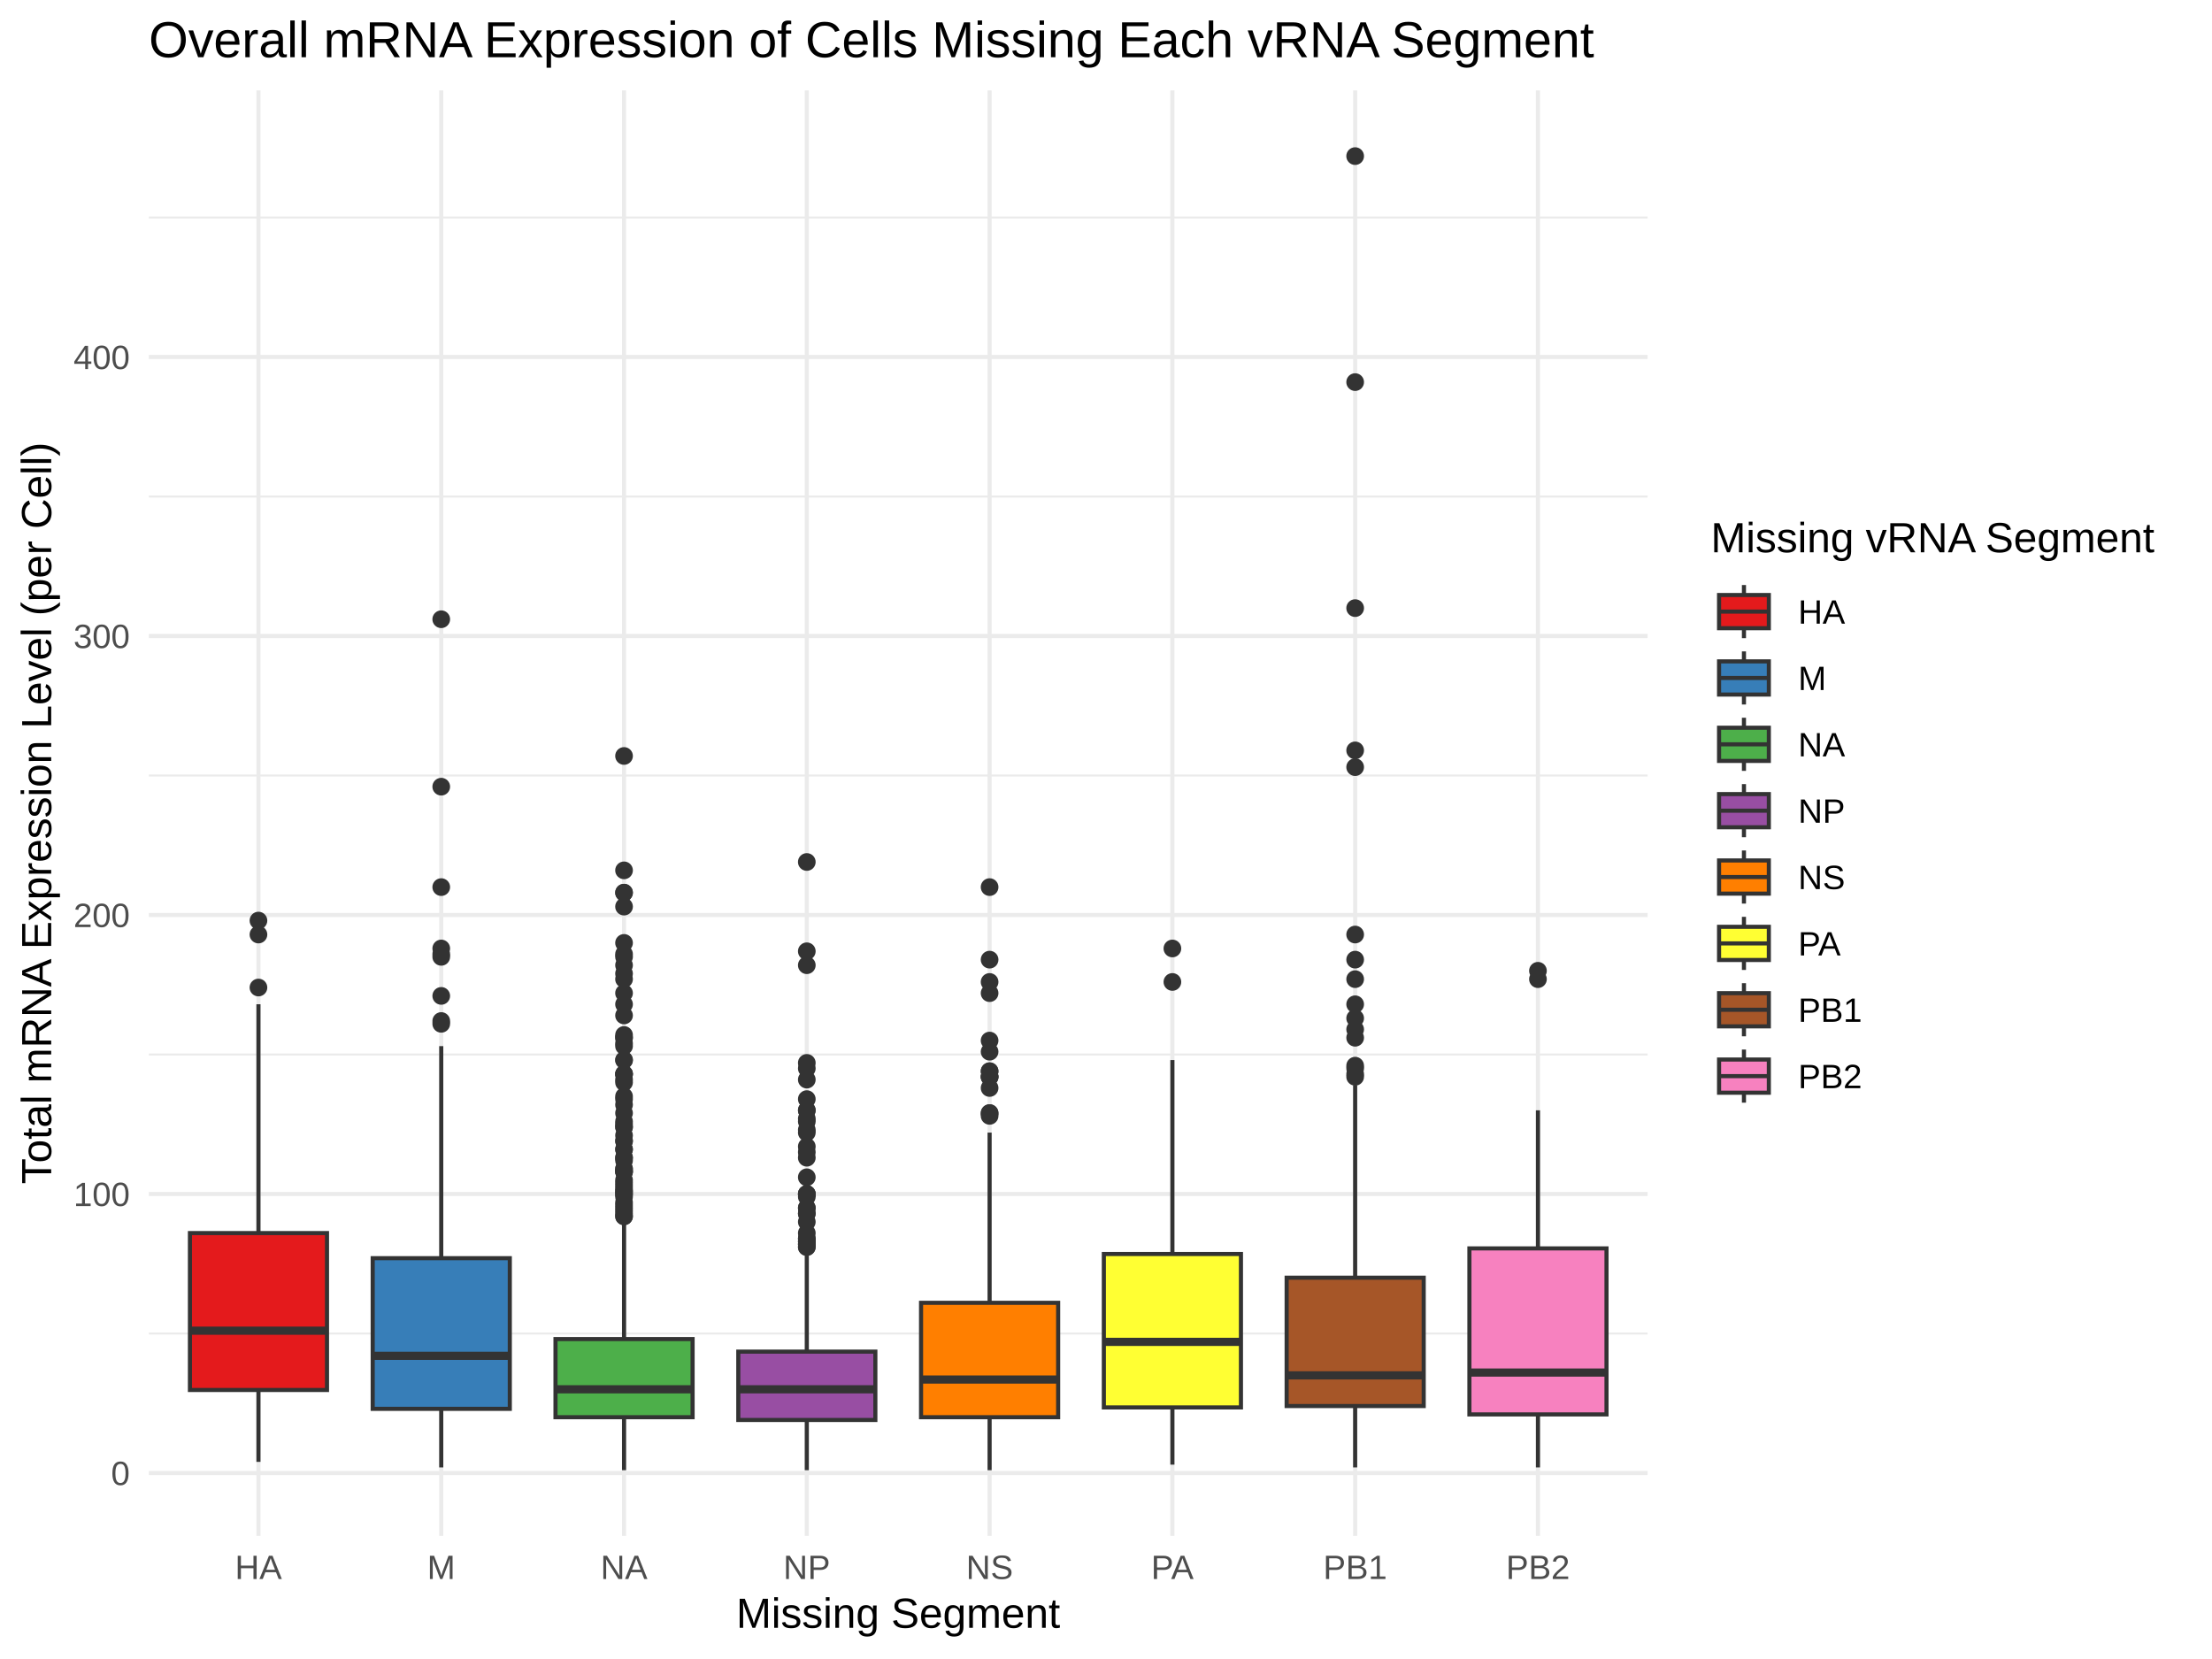
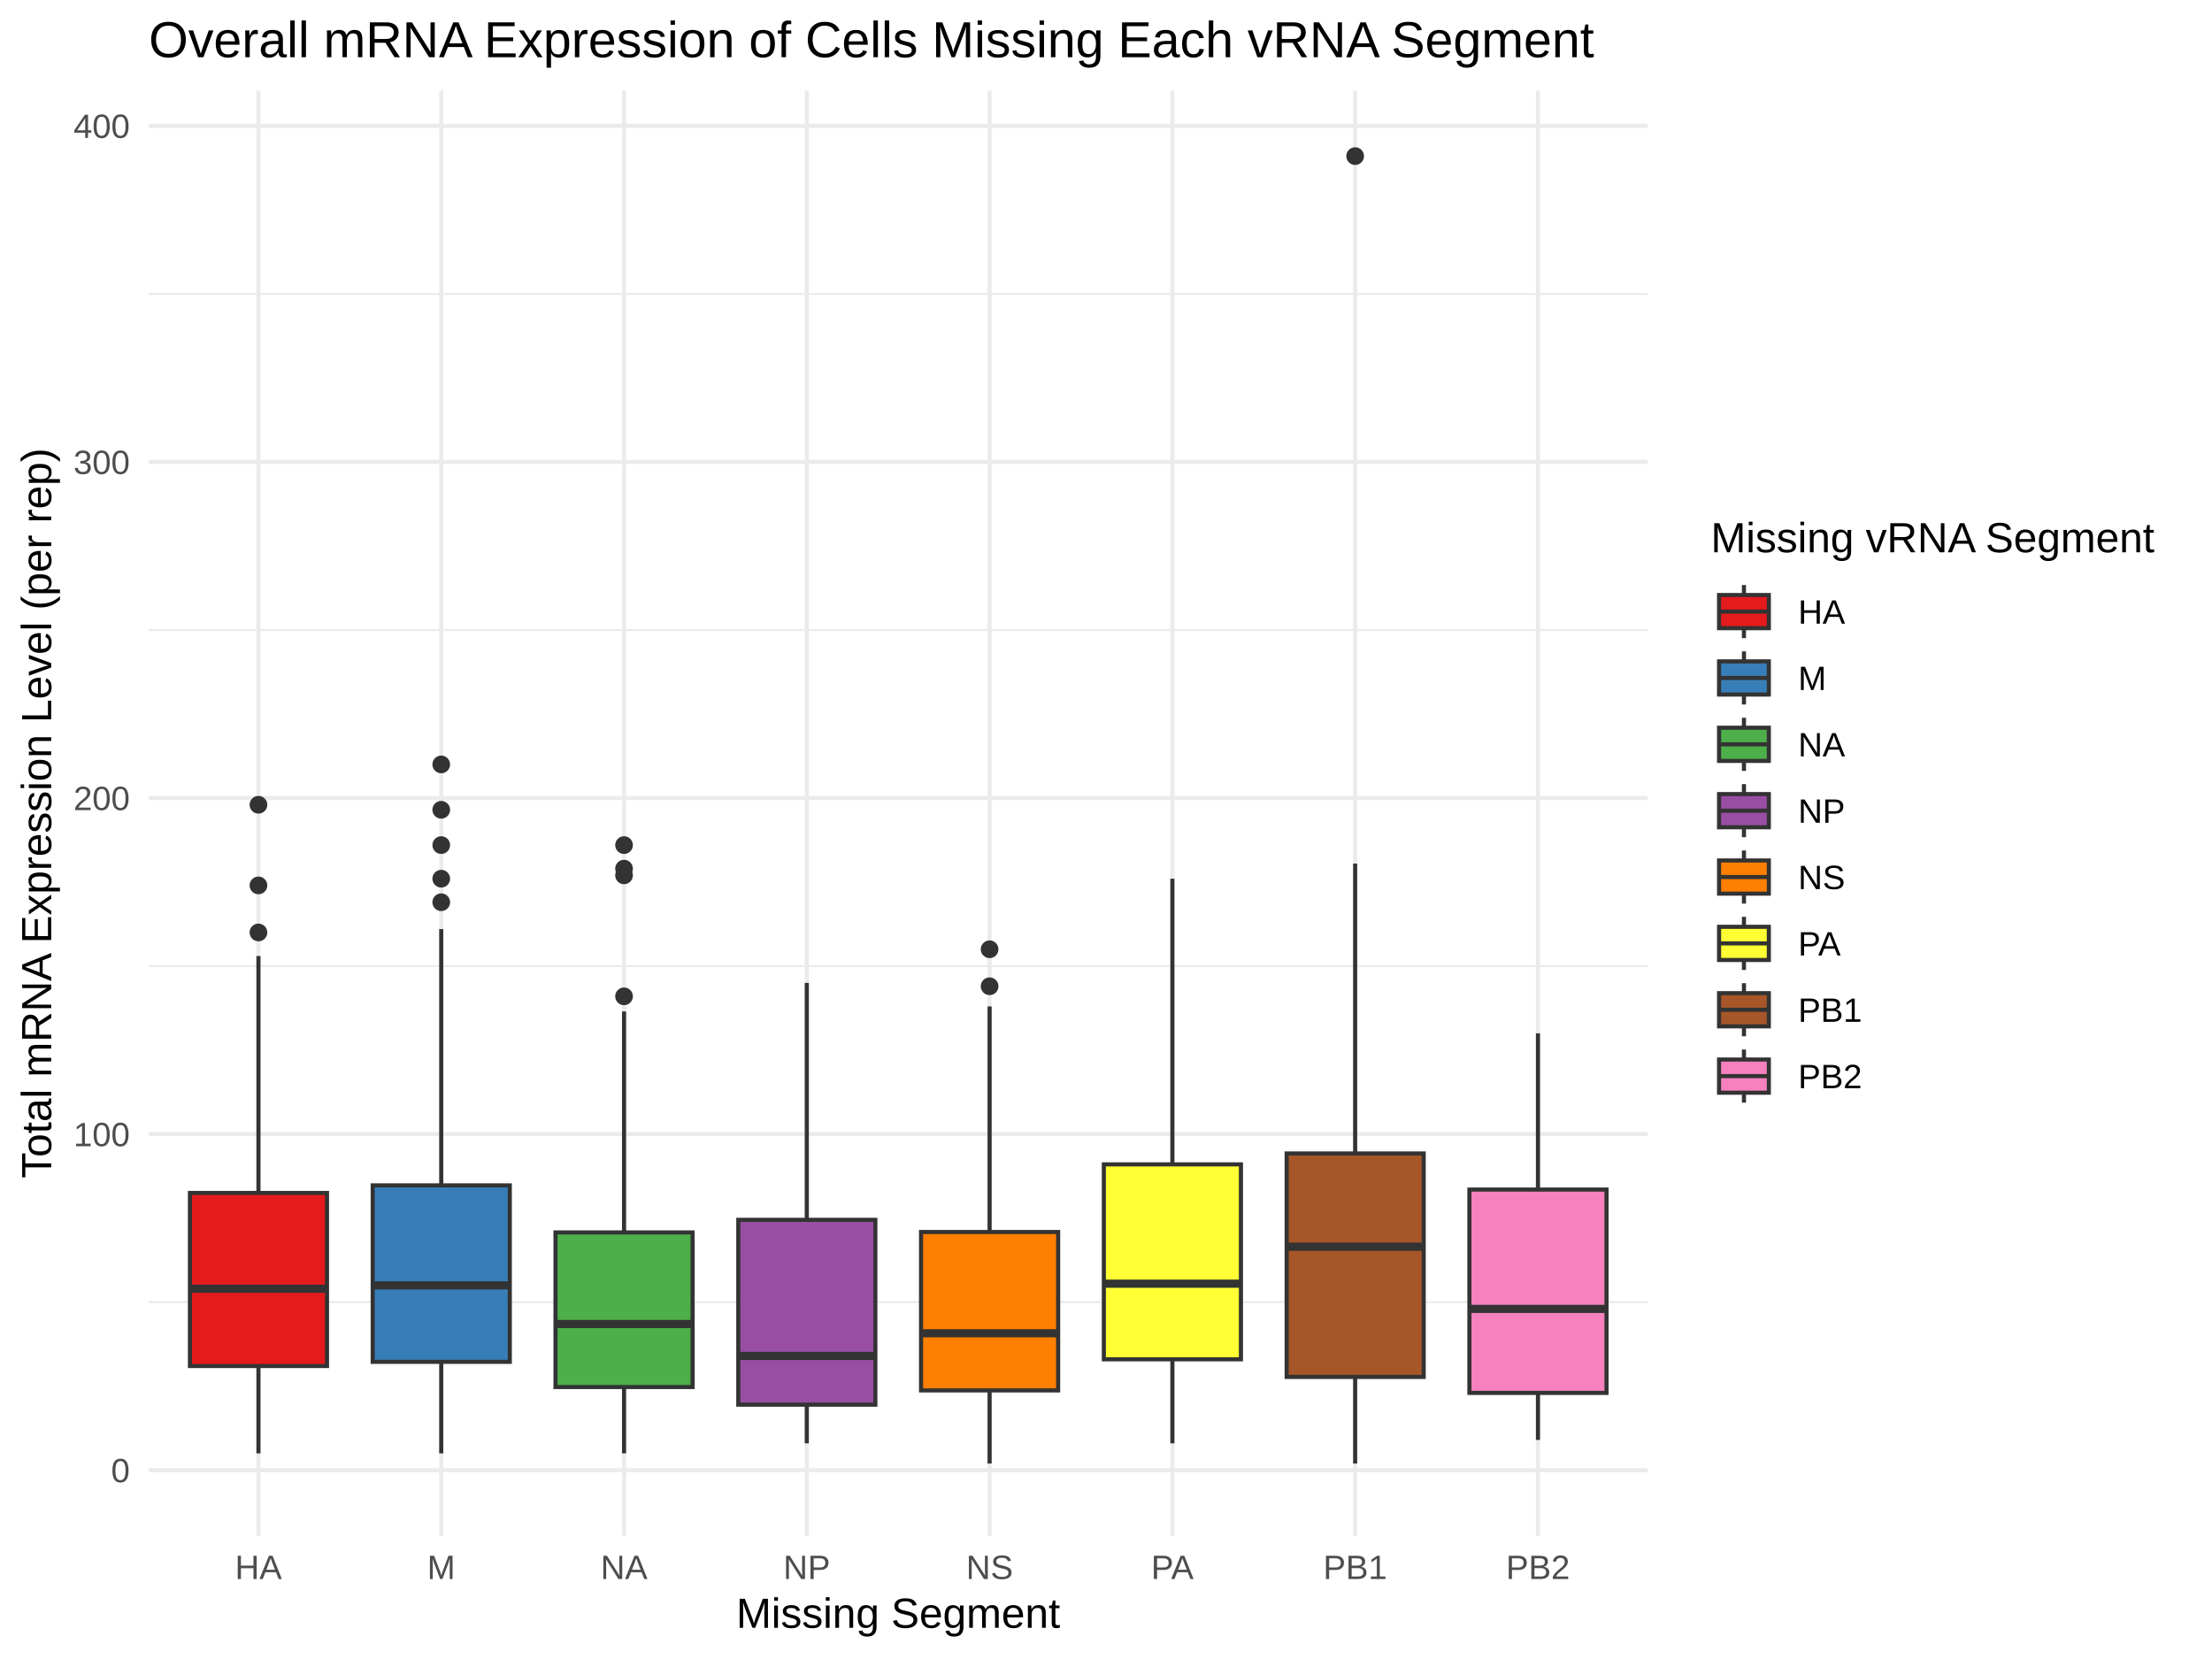
<svg xmlns="http://www.w3.org/2000/svg" class="svglite" width="576.00pt" height="432.00pt" viewBox="0 0 576.00 432.00">
  <defs>
    <style type="text/css">
    .svglite line, .svglite polyline, .svglite polygon, .svglite path, .svglite rect, .svglite circle {
      fill: none;
      stroke: #000000;
      stroke-linecap: round;
      stroke-linejoin: round;
      stroke-miterlimit: 10.00;
    }
    .svglite text {
      white-space: pre;
    }
  </style>
  </defs>
  <rect width="100%" height="100%" style="stroke: none; fill: none;" />
  <defs>
    <clipPath id="cpMC4wMHw1NzYuMDB8MC4wMHw0MzIuMDA=">
      <rect x="0.00" y="0.00" width="576.00" height="432.00" />
    </clipPath>
  </defs>
  <g clip-path="url(#cpMC4wMHw1NzYuMDB8MC4wMHw0MzIuMDA=)">
</g>
  <defs>
    <clipPath id="cpMzguNzV8NDI5LjA0fDIzLjU0fDM5OS45NQ==">
      <rect x="38.75" y="23.54" width="390.29" height="376.40" />
    </clipPath>
  </defs>
  <g clip-path="url(#cpMzguNzV8NDI5LjA0fDIzLjU0fDM5OS45NQ==)">
-     <polyline points="38.75,347.24 429.04,347.24 " style="stroke-width: 0.53; stroke: #EBEBEB; stroke-linecap: butt;" />
-     <polyline points="38.75,274.59 429.04,274.59 " style="stroke-width: 0.53; stroke: #EBEBEB; stroke-linecap: butt;" />
-     <polyline points="38.75,201.94 429.04,201.94 " style="stroke-width: 0.53; stroke: #EBEBEB; stroke-linecap: butt;" />
-     <polyline points="38.75,129.29 429.04,129.29 " style="stroke-width: 0.53; stroke: #EBEBEB; stroke-linecap: butt;" />
-     <polyline points="38.75,56.64 429.04,56.64 " style="stroke-width: 0.53; stroke: #EBEBEB; stroke-linecap: butt;" />
-     <polyline points="38.75,383.57 429.04,383.57 " style="stroke-width: 1.07; stroke: #EBEBEB; stroke-linecap: butt;" />
-     <polyline points="38.75,310.92 429.04,310.92 " style="stroke-width: 1.07; stroke: #EBEBEB; stroke-linecap: butt;" />
-     <polyline points="38.75,238.26 429.04,238.26 " style="stroke-width: 1.07; stroke: #EBEBEB; stroke-linecap: butt;" />
-     <polyline points="38.75,165.61 429.04,165.61 " style="stroke-width: 1.07; stroke: #EBEBEB; stroke-linecap: butt;" />
-     <polyline points="38.75,92.96 429.04,92.96 " style="stroke-width: 1.07; stroke: #EBEBEB; stroke-linecap: butt;" />
+     <polyline points="38.75,339.08 429.04,339.08 " style="stroke-width: 0.53; stroke: #EBEBEB; stroke-linecap: butt;" />
+     <polyline points="38.75,251.57 429.04,251.57 " style="stroke-width: 0.53; stroke: #EBEBEB; stroke-linecap: butt;" />
+     <polyline points="38.75,164.05 429.04,164.05 " style="stroke-width: 0.53; stroke: #EBEBEB; stroke-linecap: butt;" />
+     <polyline points="38.75,76.54 429.04,76.54 " style="stroke-width: 0.53; stroke: #EBEBEB; stroke-linecap: butt;" />
+     <polyline points="38.75,382.84 429.04,382.84 " style="stroke-width: 1.07; stroke: #EBEBEB; stroke-linecap: butt;" />
+     <polyline points="38.75,295.32 429.04,295.32 " style="stroke-width: 1.07; stroke: #EBEBEB; stroke-linecap: butt;" />
+     <polyline points="38.75,207.81 429.04,207.81 " style="stroke-width: 1.07; stroke: #EBEBEB; stroke-linecap: butt;" />
+     <polyline points="38.75,120.29 429.04,120.29 " style="stroke-width: 1.07; stroke: #EBEBEB; stroke-linecap: butt;" />
+     <polyline points="38.75,32.78 429.04,32.78 " style="stroke-width: 1.07; stroke: #EBEBEB; stroke-linecap: butt;" />
    <polyline points="67.30,399.95 67.30,23.54 " style="stroke-width: 1.07; stroke: #EBEBEB; stroke-linecap: butt;" />
    <polyline points="114.90,399.95 114.90,23.54 " style="stroke-width: 1.07; stroke: #EBEBEB; stroke-linecap: butt;" />
    <polyline points="162.50,399.95 162.50,23.54 " style="stroke-width: 1.07; stroke: #EBEBEB; stroke-linecap: butt;" />
    <polyline points="210.09,399.95 210.09,23.54 " style="stroke-width: 1.07; stroke: #EBEBEB; stroke-linecap: butt;" />
    <polyline points="257.69,399.95 257.69,23.54 " style="stroke-width: 1.07; stroke: #EBEBEB; stroke-linecap: butt;" />
    <polyline points="305.29,399.95 305.29,23.54 " style="stroke-width: 1.07; stroke: #EBEBEB; stroke-linecap: butt;" />
    <polyline points="352.88,399.95 352.88,23.54 " style="stroke-width: 1.07; stroke: #EBEBEB; stroke-linecap: butt;" />
    <polyline points="400.48,399.95 400.48,23.54 " style="stroke-width: 1.07; stroke: #EBEBEB; stroke-linecap: butt;" />
-     <circle cx="67.30" cy="239.72" r="1.95" style="stroke-width: 0.71; stroke: #333333; fill: #333333;" />
-     <circle cx="67.30" cy="243.35" r="1.95" style="stroke-width: 0.71; stroke: #333333; fill: #333333;" />
-     <circle cx="67.30" cy="257.15" r="1.95" style="stroke-width: 0.71; stroke: #333333; fill: #333333;" />
-     <line x1="67.30" y1="321.09" x2="67.30" y2="261.51" style="stroke-width: 1.07; stroke: #333333; stroke-linecap: butt;" />
-     <line x1="67.30" y1="361.95" x2="67.30" y2="380.66" style="stroke-width: 1.07; stroke: #333333; stroke-linecap: butt;" />
-     <polygon points="49.46,321.09 49.46,361.95 85.15,361.95 85.15,321.09 49.46,321.09 " style="stroke-width: 1.07; stroke: #333333; stroke-linecap: butt; stroke-linejoin: miter; fill: #E41A1C;" />
-     <line x1="49.46" y1="346.51" x2="85.15" y2="346.51" style="stroke-width: 2.13; stroke: #333333; stroke-linecap: butt; stroke-linejoin: miter;" />
-     <circle cx="114.90" cy="231.00" r="1.95" style="stroke-width: 0.71; stroke: #333333; fill: #333333;" />
-     <circle cx="114.90" cy="259.33" r="1.95" style="stroke-width: 0.71; stroke: #333333; fill: #333333;" />
-     <circle cx="114.90" cy="161.25" r="1.95" style="stroke-width: 0.71; stroke: #333333; fill: #333333;" />
-     <circle cx="114.90" cy="249.16" r="1.95" style="stroke-width: 0.71; stroke: #333333; fill: #333333;" />
-     <circle cx="114.90" cy="248.44" r="1.95" style="stroke-width: 0.71; stroke: #333333; fill: #333333;" />
-     <circle cx="114.90" cy="265.87" r="1.95" style="stroke-width: 0.71; stroke: #333333; fill: #333333;" />
-     <circle cx="114.90" cy="204.85" r="1.95" style="stroke-width: 0.71; stroke: #333333; fill: #333333;" />
-     <circle cx="114.90" cy="246.98" r="1.95" style="stroke-width: 0.71; stroke: #333333; fill: #333333;" />
-     <circle cx="114.90" cy="266.60" r="1.95" style="stroke-width: 0.71; stroke: #333333; fill: #333333;" />
-     <line x1="114.90" y1="327.63" x2="114.90" y2="272.41" style="stroke-width: 1.07; stroke: #333333; stroke-linecap: butt;" />
-     <line x1="114.90" y1="366.86" x2="114.90" y2="382.11" style="stroke-width: 1.07; stroke: #333333; stroke-linecap: butt;" />
-     <polygon points="97.05,327.63 97.05,366.86 132.75,366.86 132.75,327.63 97.05,327.63 " style="stroke-width: 1.07; stroke: #333333; stroke-linecap: butt; stroke-linejoin: miter; fill: #377EB8;" />
-     <line x1="97.05" y1="353.05" x2="132.75" y2="353.05" style="stroke-width: 2.13; stroke: #333333; stroke-linecap: butt; stroke-linejoin: miter;" />
-     <circle cx="162.50" cy="311.64" r="1.95" style="stroke-width: 0.71; stroke: #333333; fill: #333333;" />
-     <circle cx="162.50" cy="251.34" r="1.95" style="stroke-width: 0.71; stroke: #333333; fill: #333333;" />
-     <circle cx="162.50" cy="305.10" r="1.95" style="stroke-width: 0.71; stroke: #333333; fill: #333333;" />
-     <circle cx="162.50" cy="248.44" r="1.95" style="stroke-width: 0.71; stroke: #333333; fill: #333333;" />
-     <circle cx="162.50" cy="313.82" r="1.95" style="stroke-width: 0.71; stroke: #333333; fill: #333333;" />
-     <circle cx="162.50" cy="314.55" r="1.95" style="stroke-width: 0.71; stroke: #333333; fill: #333333;" />
-     <circle cx="162.50" cy="304.38" r="1.95" style="stroke-width: 0.71; stroke: #333333; fill: #333333;" />
-     <circle cx="162.50" cy="305.10" r="1.95" style="stroke-width: 0.71; stroke: #333333; fill: #333333;" />
-     <circle cx="162.50" cy="316.73" r="1.95" style="stroke-width: 0.71; stroke: #333333; fill: #333333;" />
-     <circle cx="162.50" cy="270.23" r="1.95" style="stroke-width: 0.71; stroke: #333333; fill: #333333;" />
-     <circle cx="162.50" cy="226.64" r="1.95" style="stroke-width: 0.71; stroke: #333333; fill: #333333;" />
-     <circle cx="162.50" cy="305.10" r="1.95" style="stroke-width: 0.71; stroke: #333333; fill: #333333;" />
-     <circle cx="162.50" cy="313.10" r="1.95" style="stroke-width: 0.71; stroke: #333333; fill: #333333;" />
-     <circle cx="162.50" cy="276.04" r="1.95" style="stroke-width: 0.71; stroke: #333333; fill: #333333;" />
-     <circle cx="162.50" cy="258.61" r="1.95" style="stroke-width: 0.71; stroke: #333333; fill: #333333;" />
-     <circle cx="162.50" cy="315.27" r="1.95" style="stroke-width: 0.71; stroke: #333333; fill: #333333;" />
-     <circle cx="162.50" cy="269.50" r="1.95" style="stroke-width: 0.71; stroke: #333333; fill: #333333;" />
-     <circle cx="162.50" cy="308.74" r="1.95" style="stroke-width: 0.71; stroke: #333333; fill: #333333;" />
-     <circle cx="162.50" cy="249.16" r="1.95" style="stroke-width: 0.71; stroke: #333333; fill: #333333;" />
-     <circle cx="162.50" cy="299.29" r="1.95" style="stroke-width: 0.71; stroke: #333333; fill: #333333;" />
-     <circle cx="162.50" cy="245.53" r="1.95" style="stroke-width: 0.71; stroke: #333333; fill: #333333;" />
-     <circle cx="162.50" cy="287.67" r="1.95" style="stroke-width: 0.71; stroke: #333333; fill: #333333;" />
-     <circle cx="162.50" cy="236.08" r="1.95" style="stroke-width: 0.71; stroke: #333333; fill: #333333;" />
-     <circle cx="162.50" cy="270.23" r="1.95" style="stroke-width: 0.71; stroke: #333333; fill: #333333;" />
-     <circle cx="162.50" cy="286.21" r="1.95" style="stroke-width: 0.71; stroke: #333333; fill: #333333;" />
-     <circle cx="162.50" cy="293.48" r="1.95" style="stroke-width: 0.71; stroke: #333333; fill: #333333;" />
-     <circle cx="162.50" cy="272.41" r="1.95" style="stroke-width: 0.71; stroke: #333333; fill: #333333;" />
-     <circle cx="162.50" cy="310.19" r="1.95" style="stroke-width: 0.71; stroke: #333333; fill: #333333;" />
-     <circle cx="162.50" cy="301.47" r="1.95" style="stroke-width: 0.71; stroke: #333333; fill: #333333;" />
-     <circle cx="162.50" cy="301.47" r="1.95" style="stroke-width: 0.71; stroke: #333333; fill: #333333;" />
-     <circle cx="162.50" cy="316.73" r="1.95" style="stroke-width: 0.71; stroke: #333333; fill: #333333;" />
-     <circle cx="162.50" cy="279.68" r="1.95" style="stroke-width: 0.71; stroke: #333333; fill: #333333;" />
-     <circle cx="162.50" cy="302.20" r="1.95" style="stroke-width: 0.71; stroke: #333333; fill: #333333;" />
-     <circle cx="162.50" cy="289.85" r="1.95" style="stroke-width: 0.71; stroke: #333333; fill: #333333;" />
-     <circle cx="162.50" cy="261.51" r="1.95" style="stroke-width: 0.71; stroke: #333333; fill: #333333;" />
-     <circle cx="162.50" cy="295.66" r="1.95" style="stroke-width: 0.71; stroke: #333333; fill: #333333;" />
-     <circle cx="162.50" cy="279.68" r="1.95" style="stroke-width: 0.71; stroke: #333333; fill: #333333;" />
-     <circle cx="162.50" cy="297.11" r="1.95" style="stroke-width: 0.71; stroke: #333333; fill: #333333;" />
-     <circle cx="162.50" cy="264.42" r="1.95" style="stroke-width: 0.71; stroke: #333333; fill: #333333;" />
-     <circle cx="162.50" cy="232.45" r="1.95" style="stroke-width: 0.71; stroke: #333333; fill: #333333;" />
-     <circle cx="162.50" cy="232.45" r="1.95" style="stroke-width: 0.71; stroke: #333333; fill: #333333;" />
-     <circle cx="162.50" cy="271.68" r="1.95" style="stroke-width: 0.71; stroke: #333333; fill: #333333;" />
-     <circle cx="162.50" cy="297.11" r="1.95" style="stroke-width: 0.71; stroke: #333333; fill: #333333;" />
-     <circle cx="162.50" cy="292.75" r="1.95" style="stroke-width: 0.71; stroke: #333333; fill: #333333;" />
-     <circle cx="162.50" cy="254.97" r="1.95" style="stroke-width: 0.71; stroke: #333333; fill: #333333;" />
-     <circle cx="162.50" cy="253.52" r="1.95" style="stroke-width: 0.71; stroke: #333333; fill: #333333;" />
-     <circle cx="162.50" cy="307.28" r="1.95" style="stroke-width: 0.71; stroke: #333333; fill: #333333;" />
-     <circle cx="162.50" cy="310.92" r="1.95" style="stroke-width: 0.71; stroke: #333333; fill: #333333;" />
-     <circle cx="162.50" cy="304.38" r="1.95" style="stroke-width: 0.71; stroke: #333333; fill: #333333;" />
-     <circle cx="162.50" cy="281.86" r="1.95" style="stroke-width: 0.71; stroke: #333333; fill: #333333;" />
-     <circle cx="162.50" cy="308.01" r="1.95" style="stroke-width: 0.71; stroke: #333333; fill: #333333;" />
-     <circle cx="162.50" cy="316.00" r="1.95" style="stroke-width: 0.71; stroke: #333333; fill: #333333;" />
-     <circle cx="162.50" cy="276.04" r="1.95" style="stroke-width: 0.71; stroke: #333333; fill: #333333;" />
-     <circle cx="162.50" cy="292.03" r="1.95" style="stroke-width: 0.71; stroke: #333333; fill: #333333;" />
-     <circle cx="162.50" cy="279.68" r="1.95" style="stroke-width: 0.71; stroke: #333333; fill: #333333;" />
-     <circle cx="162.50" cy="310.19" r="1.95" style="stroke-width: 0.71; stroke: #333333; fill: #333333;" />
-     <circle cx="162.50" cy="309.46" r="1.95" style="stroke-width: 0.71; stroke: #333333; fill: #333333;" />
-     <circle cx="162.50" cy="281.13" r="1.95" style="stroke-width: 0.71; stroke: #333333; fill: #333333;" />
-     <circle cx="162.50" cy="285.49" r="1.95" style="stroke-width: 0.71; stroke: #333333; fill: #333333;" />
-     <circle cx="162.50" cy="293.48" r="1.95" style="stroke-width: 0.71; stroke: #333333; fill: #333333;" />
-     <circle cx="162.50" cy="299.29" r="1.95" style="stroke-width: 0.71; stroke: #333333; fill: #333333;" />
-     <circle cx="162.50" cy="310.92" r="1.95" style="stroke-width: 0.71; stroke: #333333; fill: #333333;" />
-     <circle cx="162.50" cy="196.85" r="1.95" style="stroke-width: 0.71; stroke: #333333; fill: #333333;" />
-     <line x1="162.50" y1="348.69" x2="162.50" y2="318.18" style="stroke-width: 1.07; stroke: #333333; stroke-linecap: butt;" />
-     <line x1="162.50" y1="369.04" x2="162.50" y2="382.84" style="stroke-width: 1.07; stroke: #333333; stroke-linecap: butt;" />
-     <polygon points="144.65,348.69 144.65,369.04 180.35,369.04 180.35,348.69 144.65,348.69 " style="stroke-width: 1.07; stroke: #333333; stroke-linecap: butt; stroke-linejoin: miter; fill: #4DAF4A;" />
-     <line x1="144.65" y1="361.77" x2="180.35" y2="361.77" style="stroke-width: 2.13; stroke: #333333; stroke-linecap: butt; stroke-linejoin: miter;" />
-     <circle cx="210.09" cy="298.56" r="1.95" style="stroke-width: 0.71; stroke: #333333; fill: #333333;" />
-     <circle cx="210.09" cy="322.54" r="1.95" style="stroke-width: 0.71; stroke: #333333; fill: #333333;" />
-     <circle cx="210.09" cy="316.00" r="1.95" style="stroke-width: 0.71; stroke: #333333; fill: #333333;" />
-     <circle cx="210.09" cy="286.21" r="1.95" style="stroke-width: 0.71; stroke: #333333; fill: #333333;" />
-     <circle cx="210.09" cy="322.54" r="1.95" style="stroke-width: 0.71; stroke: #333333; fill: #333333;" />
-     <circle cx="210.09" cy="251.34" r="1.95" style="stroke-width: 0.71; stroke: #333333; fill: #333333;" />
-     <circle cx="210.09" cy="318.18" r="1.95" style="stroke-width: 0.71; stroke: #333333; fill: #333333;" />
-     <circle cx="210.09" cy="323.99" r="1.95" style="stroke-width: 0.71; stroke: #333333; fill: #333333;" />
-     <circle cx="210.09" cy="294.93" r="1.95" style="stroke-width: 0.71; stroke: #333333; fill: #333333;" />
-     <circle cx="210.09" cy="306.56" r="1.95" style="stroke-width: 0.71; stroke: #333333; fill: #333333;" />
-     <circle cx="210.09" cy="276.77" r="1.95" style="stroke-width: 0.71; stroke: #333333; fill: #333333;" />
-     <circle cx="210.09" cy="224.46" r="1.95" style="stroke-width: 0.71; stroke: #333333; fill: #333333;" />
-     <circle cx="210.09" cy="310.92" r="1.95" style="stroke-width: 0.71; stroke: #333333; fill: #333333;" />
-     <circle cx="210.09" cy="310.92" r="1.95" style="stroke-width: 0.71; stroke: #333333; fill: #333333;" />
-     <circle cx="210.09" cy="247.71" r="1.95" style="stroke-width: 0.71; stroke: #333333; fill: #333333;" />
-     <circle cx="210.09" cy="314.55" r="1.95" style="stroke-width: 0.71; stroke: #333333; fill: #333333;" />
-     <circle cx="210.09" cy="292.03" r="1.95" style="stroke-width: 0.71; stroke: #333333; fill: #333333;" />
-     <circle cx="210.09" cy="323.27" r="1.95" style="stroke-width: 0.71; stroke: #333333; fill: #333333;" />
-     <circle cx="210.09" cy="289.12" r="1.95" style="stroke-width: 0.71; stroke: #333333; fill: #333333;" />
-     <circle cx="210.09" cy="316.00" r="1.95" style="stroke-width: 0.71; stroke: #333333; fill: #333333;" />
-     <circle cx="210.09" cy="323.27" r="1.95" style="stroke-width: 0.71; stroke: #333333; fill: #333333;" />
-     <circle cx="210.09" cy="324.72" r="1.95" style="stroke-width: 0.71; stroke: #333333; fill: #333333;" />
-     <circle cx="210.09" cy="278.22" r="1.95" style="stroke-width: 0.71; stroke: #333333; fill: #333333;" />
-     <circle cx="210.09" cy="281.13" r="1.95" style="stroke-width: 0.71; stroke: #333333; fill: #333333;" />
-     <circle cx="210.09" cy="310.92" r="1.95" style="stroke-width: 0.71; stroke: #333333; fill: #333333;" />
-     <circle cx="210.09" cy="314.55" r="1.95" style="stroke-width: 0.71; stroke: #333333; fill: #333333;" />
-     <circle cx="210.09" cy="324.72" r="1.95" style="stroke-width: 0.71; stroke: #333333; fill: #333333;" />
-     <circle cx="210.09" cy="321.09" r="1.95" style="stroke-width: 0.71; stroke: #333333; fill: #333333;" />
-     <circle cx="210.09" cy="294.21" r="1.95" style="stroke-width: 0.71; stroke: #333333; fill: #333333;" />
-     <circle cx="210.09" cy="289.12" r="1.95" style="stroke-width: 0.71; stroke: #333333; fill: #333333;" />
-     <circle cx="210.09" cy="300.02" r="1.95" style="stroke-width: 0.71; stroke: #333333; fill: #333333;" />
-     <circle cx="210.09" cy="311.64" r="1.95" style="stroke-width: 0.71; stroke: #333333; fill: #333333;" />
-     <circle cx="210.09" cy="323.99" r="1.95" style="stroke-width: 0.71; stroke: #333333; fill: #333333;" />
-     <circle cx="210.09" cy="301.47" r="1.95" style="stroke-width: 0.71; stroke: #333333; fill: #333333;" />
-     <circle cx="210.09" cy="291.30" r="1.95" style="stroke-width: 0.71; stroke: #333333; fill: #333333;" />
-     <line x1="210.09" y1="351.96" x2="210.09" y2="325.45" style="stroke-width: 1.07; stroke: #333333; stroke-linecap: butt;" />
-     <line x1="210.09" y1="369.76" x2="210.09" y2="382.84" style="stroke-width: 1.07; stroke: #333333; stroke-linecap: butt;" />
-     <polygon points="192.25,351.96 192.25,369.76 227.94,369.76 227.94,351.96 192.25,351.96 " style="stroke-width: 1.07; stroke: #333333; stroke-linecap: butt; stroke-linejoin: miter; fill: #984EA3;" />
-     <line x1="192.25" y1="361.77" x2="227.94" y2="361.77" style="stroke-width: 2.13; stroke: #333333; stroke-linecap: butt; stroke-linejoin: miter;" />
-     <circle cx="257.69" cy="289.85" r="1.95" style="stroke-width: 0.71; stroke: #333333; fill: #333333;" />
-     <circle cx="257.69" cy="283.31" r="1.95" style="stroke-width: 0.71; stroke: #333333; fill: #333333;" />
-     <circle cx="257.69" cy="231.00" r="1.95" style="stroke-width: 0.71; stroke: #333333; fill: #333333;" />
-     <circle cx="257.69" cy="273.86" r="1.95" style="stroke-width: 0.71; stroke: #333333; fill: #333333;" />
-     <circle cx="257.69" cy="280.40" r="1.95" style="stroke-width: 0.71; stroke: #333333; fill: #333333;" />
-     <circle cx="257.69" cy="258.61" r="1.95" style="stroke-width: 0.71; stroke: #333333; fill: #333333;" />
-     <circle cx="257.69" cy="278.95" r="1.95" style="stroke-width: 0.71; stroke: #333333; fill: #333333;" />
-     <circle cx="257.69" cy="280.40" r="1.95" style="stroke-width: 0.71; stroke: #333333; fill: #333333;" />
-     <circle cx="257.69" cy="290.57" r="1.95" style="stroke-width: 0.71; stroke: #333333; fill: #333333;" />
-     <circle cx="257.69" cy="280.40" r="1.95" style="stroke-width: 0.71; stroke: #333333; fill: #333333;" />
-     <circle cx="257.69" cy="270.96" r="1.95" style="stroke-width: 0.71; stroke: #333333; fill: #333333;" />
-     <circle cx="257.69" cy="255.70" r="1.95" style="stroke-width: 0.71; stroke: #333333; fill: #333333;" />
-     <circle cx="257.69" cy="249.89" r="1.95" style="stroke-width: 0.71; stroke: #333333; fill: #333333;" />
-     <circle cx="257.69" cy="278.95" r="1.95" style="stroke-width: 0.71; stroke: #333333; fill: #333333;" />
-     <circle cx="257.69" cy="289.85" r="1.95" style="stroke-width: 0.71; stroke: #333333; fill: #333333;" />
-     <line x1="257.69" y1="339.25" x2="257.69" y2="294.93" style="stroke-width: 1.07; stroke: #333333; stroke-linecap: butt;" />
-     <line x1="257.69" y1="369.04" x2="257.69" y2="382.84" style="stroke-width: 1.07; stroke: #333333; stroke-linecap: butt;" />
-     <polygon points="239.84,339.25 239.84,369.04 275.54,369.04 275.54,339.25 239.84,339.25 " style="stroke-width: 1.07; stroke: #333333; stroke-linecap: butt; stroke-linejoin: miter; fill: #FF7F00;" />
-     <line x1="239.84" y1="359.23" x2="275.54" y2="359.23" style="stroke-width: 2.13; stroke: #333333; stroke-linecap: butt; stroke-linejoin: miter;" />
-     <circle cx="305.29" cy="255.70" r="1.95" style="stroke-width: 0.71; stroke: #333333; fill: #333333;" />
-     <circle cx="305.29" cy="246.98" r="1.95" style="stroke-width: 0.71; stroke: #333333; fill: #333333;" />
-     <line x1="305.29" y1="326.54" x2="305.29" y2="276.04" style="stroke-width: 1.07; stroke: #333333; stroke-linecap: butt;" />
-     <line x1="305.29" y1="366.49" x2="305.29" y2="381.39" style="stroke-width: 1.07; stroke: #333333; stroke-linecap: butt;" />
-     <polygon points="287.44,326.54 287.44,366.49 323.14,366.49 323.14,326.54 287.44,326.54 " style="stroke-width: 1.07; stroke: #333333; stroke-linecap: butt; stroke-linejoin: miter; fill: #FFFF33;" />
-     <line x1="287.44" y1="349.42" x2="323.14" y2="349.42" style="stroke-width: 2.13; stroke: #333333; stroke-linecap: butt; stroke-linejoin: miter;" />
-     <circle cx="352.88" cy="277.50" r="1.95" style="stroke-width: 0.71; stroke: #333333; fill: #333333;" />
-     <circle cx="352.88" cy="158.35" r="1.95" style="stroke-width: 0.71; stroke: #333333; fill: #333333;" />
-     <circle cx="352.88" cy="199.76" r="1.95" style="stroke-width: 0.71; stroke: #333333; fill: #333333;" />
-     <circle cx="352.88" cy="278.22" r="1.95" style="stroke-width: 0.71; stroke: #333333; fill: #333333;" />
-     <circle cx="352.88" cy="265.15" r="1.95" style="stroke-width: 0.71; stroke: #333333; fill: #333333;" />
-     <circle cx="352.88" cy="195.40" r="1.95" style="stroke-width: 0.71; stroke: #333333; fill: #333333;" />
-     <circle cx="352.88" cy="261.51" r="1.95" style="stroke-width: 0.71; stroke: #333333; fill: #333333;" />
-     <circle cx="352.88" cy="279.68" r="1.95" style="stroke-width: 0.71; stroke: #333333; fill: #333333;" />
+     <circle cx="67.30" cy="209.56" r="1.95" style="stroke-width: 0.71; stroke: #333333; fill: #333333;" />
+     <circle cx="67.30" cy="230.56" r="1.95" style="stroke-width: 0.71; stroke: #333333; fill: #333333;" />
+     <circle cx="67.30" cy="242.81" r="1.95" style="stroke-width: 0.71; stroke: #333333; fill: #333333;" />
+     <line x1="67.30" y1="310.64" x2="67.30" y2="248.94" style="stroke-width: 1.07; stroke: #333333; stroke-linecap: butt;" />
+     <line x1="67.30" y1="355.71" x2="67.30" y2="378.46" style="stroke-width: 1.07; stroke: #333333; stroke-linecap: butt;" />
+     <polygon points="49.46,310.64 49.46,355.71 85.15,355.71 85.15,310.64 49.46,310.64 " style="stroke-width: 1.07; stroke: #333333; stroke-linecap: butt; stroke-linejoin: miter; fill: #E41A1C;" />
+     <line x1="49.46" y1="335.58" x2="85.15" y2="335.58" style="stroke-width: 2.13; stroke: #333333; stroke-linecap: butt; stroke-linejoin: miter;" />
+     <circle cx="114.90" cy="199.06" r="1.95" style="stroke-width: 0.71; stroke: #333333; fill: #333333;" />
+     <circle cx="114.90" cy="210.87" r="1.95" style="stroke-width: 0.71; stroke: #333333; fill: #333333;" />
+     <circle cx="114.90" cy="234.94" r="1.95" style="stroke-width: 0.71; stroke: #333333; fill: #333333;" />
+     <circle cx="114.90" cy="220.06" r="1.95" style="stroke-width: 0.71; stroke: #333333; fill: #333333;" />
+     <circle cx="114.90" cy="228.81" r="1.95" style="stroke-width: 0.71; stroke: #333333; fill: #333333;" />
+     <line x1="114.90" y1="308.67" x2="114.90" y2="241.94" style="stroke-width: 1.07; stroke: #333333; stroke-linecap: butt;" />
+     <line x1="114.90" y1="354.62" x2="114.90" y2="378.46" style="stroke-width: 1.07; stroke: #333333; stroke-linecap: butt;" />
+     <polygon points="97.05,308.67 97.05,354.62 132.75,354.62 132.75,308.67 97.05,308.67 " style="stroke-width: 1.07; stroke: #333333; stroke-linecap: butt; stroke-linejoin: miter; fill: #377EB8;" />
+     <line x1="97.05" y1="334.71" x2="132.75" y2="334.71" style="stroke-width: 2.13; stroke: #333333; stroke-linecap: butt; stroke-linejoin: miter;" />
+     <circle cx="162.50" cy="220.06" r="1.95" style="stroke-width: 0.71; stroke: #333333; fill: #333333;" />
+     <circle cx="162.50" cy="227.94" r="1.95" style="stroke-width: 0.71; stroke: #333333; fill: #333333;" />
+     <circle cx="162.50" cy="226.19" r="1.95" style="stroke-width: 0.71; stroke: #333333; fill: #333333;" />
+     <circle cx="162.50" cy="259.44" r="1.95" style="stroke-width: 0.71; stroke: #333333; fill: #333333;" />
+     <line x1="162.50" y1="320.92" x2="162.50" y2="263.38" style="stroke-width: 1.07; stroke: #333333; stroke-linecap: butt;" />
+     <line x1="162.50" y1="361.18" x2="162.50" y2="378.46" style="stroke-width: 1.07; stroke: #333333; stroke-linecap: butt;" />
+     <polygon points="144.65,320.92 144.65,361.18 180.35,361.18 180.35,320.92 144.65,320.92 " style="stroke-width: 1.07; stroke: #333333; stroke-linecap: butt; stroke-linejoin: miter; fill: #4DAF4A;" />
+     <line x1="144.65" y1="344.77" x2="180.35" y2="344.77" style="stroke-width: 2.13; stroke: #333333; stroke-linecap: butt; stroke-linejoin: miter;" />
+     <line x1="210.09" y1="317.64" x2="210.09" y2="255.94" style="stroke-width: 1.07; stroke: #333333; stroke-linecap: butt;" />
+     <line x1="210.09" y1="365.77" x2="210.09" y2="375.84" style="stroke-width: 1.07; stroke: #333333; stroke-linecap: butt;" />
+     <polygon points="192.25,317.64 192.25,365.77 227.94,365.77 227.94,317.64 192.25,317.64 " style="stroke-width: 1.07; stroke: #333333; stroke-linecap: butt; stroke-linejoin: miter; fill: #984EA3;" />
+     <line x1="192.25" y1="353.08" x2="227.94" y2="353.08" style="stroke-width: 2.13; stroke: #333333; stroke-linecap: butt; stroke-linejoin: miter;" />
+     <circle cx="257.69" cy="256.82" r="1.95" style="stroke-width: 0.71; stroke: #333333; fill: #333333;" />
+     <circle cx="257.69" cy="247.19" r="1.95" style="stroke-width: 0.71; stroke: #333333; fill: #333333;" />
+     <line x1="257.69" y1="320.81" x2="257.69" y2="262.07" style="stroke-width: 1.07; stroke: #333333; stroke-linecap: butt;" />
+     <line x1="257.69" y1="362.06" x2="257.69" y2="381.09" style="stroke-width: 1.07; stroke: #333333; stroke-linecap: butt;" />
+     <polygon points="239.84,320.81 239.84,362.06 275.54,362.06 275.54,320.81 239.84,320.81 " style="stroke-width: 1.07; stroke: #333333; stroke-linecap: butt; stroke-linejoin: miter; fill: #FF7F00;" />
+     <line x1="239.84" y1="347.18" x2="275.54" y2="347.18" style="stroke-width: 2.13; stroke: #333333; stroke-linecap: butt; stroke-linejoin: miter;" />
+     <line x1="305.29" y1="303.20" x2="305.29" y2="228.81" style="stroke-width: 1.07; stroke: #333333; stroke-linecap: butt;" />
+     <line x1="305.29" y1="353.96" x2="305.29" y2="375.84" style="stroke-width: 1.07; stroke: #333333; stroke-linecap: butt;" />
+     <polygon points="287.44,303.20 287.44,353.96 323.14,353.96 323.14,303.20 287.44,303.20 " style="stroke-width: 1.07; stroke: #333333; stroke-linecap: butt; stroke-linejoin: miter; fill: #FFFF33;" />
+     <line x1="287.44" y1="334.27" x2="323.14" y2="334.27" style="stroke-width: 2.13; stroke: #333333; stroke-linecap: butt; stroke-linejoin: miter;" />
    <circle cx="352.88" cy="40.65" r="1.95" style="stroke-width: 0.71; stroke: #333333; fill: #333333;" />
-     <circle cx="352.88" cy="270.23" r="1.95" style="stroke-width: 0.71; stroke: #333333; fill: #333333;" />
-     <circle cx="352.88" cy="254.97" r="1.95" style="stroke-width: 0.71; stroke: #333333; fill: #333333;" />
-     <circle cx="352.88" cy="268.05" r="1.95" style="stroke-width: 0.71; stroke: #333333; fill: #333333;" />
-     <circle cx="352.88" cy="280.40" r="1.95" style="stroke-width: 0.71; stroke: #333333; fill: #333333;" />
-     <circle cx="352.88" cy="249.89" r="1.95" style="stroke-width: 0.71; stroke: #333333; fill: #333333;" />
-     <circle cx="352.88" cy="243.35" r="1.95" style="stroke-width: 0.71; stroke: #333333; fill: #333333;" />
-     <circle cx="352.88" cy="99.50" r="1.95" style="stroke-width: 0.71; stroke: #333333; fill: #333333;" />
-     <line x1="352.88" y1="332.71" x2="352.88" y2="282.58" style="stroke-width: 1.07; stroke: #333333; stroke-linecap: butt;" />
-     <line x1="352.88" y1="366.13" x2="352.88" y2="382.11" style="stroke-width: 1.07; stroke: #333333; stroke-linecap: butt;" />
-     <polygon points="335.04,332.71 335.04,366.13 370.73,366.13 370.73,332.71 335.04,332.71 " style="stroke-width: 1.07; stroke: #333333; stroke-linecap: butt; stroke-linejoin: miter; fill: #A65628;" />
-     <line x1="335.04" y1="358.14" x2="370.73" y2="358.14" style="stroke-width: 2.13; stroke: #333333; stroke-linecap: butt; stroke-linejoin: miter;" />
-     <circle cx="400.48" cy="252.79" r="1.95" style="stroke-width: 0.71; stroke: #333333; fill: #333333;" />
-     <circle cx="400.48" cy="254.97" r="1.95" style="stroke-width: 0.71; stroke: #333333; fill: #333333;" />
-     <line x1="400.48" y1="325.08" x2="400.48" y2="289.12" style="stroke-width: 1.07; stroke: #333333; stroke-linecap: butt;" />
-     <line x1="400.48" y1="368.31" x2="400.48" y2="382.11" style="stroke-width: 1.07; stroke: #333333; stroke-linecap: butt;" />
-     <polygon points="382.63,325.08 382.63,368.31 418.33,368.31 418.33,325.08 382.63,325.08 " style="stroke-width: 1.07; stroke: #333333; stroke-linecap: butt; stroke-linejoin: miter; fill: #F781BF;" />
-     <line x1="382.63" y1="357.41" x2="418.33" y2="357.41" style="stroke-width: 2.13; stroke: #333333; stroke-linecap: butt; stroke-linejoin: miter;" />
+     <line x1="352.88" y1="300.36" x2="352.88" y2="224.87" style="stroke-width: 1.07; stroke: #333333; stroke-linecap: butt;" />
+     <line x1="352.88" y1="358.55" x2="352.88" y2="381.09" style="stroke-width: 1.07; stroke: #333333; stroke-linecap: butt;" />
+     <polygon points="335.04,300.36 335.04,358.55 370.73,358.55 370.73,300.36 335.04,300.36 " style="stroke-width: 1.07; stroke: #333333; stroke-linecap: butt; stroke-linejoin: miter; fill: #A65628;" />
+     <line x1="335.04" y1="324.64" x2="370.73" y2="324.64" style="stroke-width: 2.13; stroke: #333333; stroke-linecap: butt; stroke-linejoin: miter;" />
+     <line x1="400.48" y1="309.76" x2="400.48" y2="269.07" style="stroke-width: 1.07; stroke: #333333; stroke-linecap: butt;" />
+     <line x1="400.48" y1="362.71" x2="400.48" y2="374.96" style="stroke-width: 1.07; stroke: #333333; stroke-linecap: butt;" />
+     <polygon points="382.63,309.76 382.63,362.71 418.33,362.71 418.33,309.76 382.63,309.76 " style="stroke-width: 1.07; stroke: #333333; stroke-linecap: butt; stroke-linejoin: miter; fill: #F781BF;" />
+     <line x1="382.63" y1="340.83" x2="418.33" y2="340.83" style="stroke-width: 2.13; stroke: #333333; stroke-linecap: butt; stroke-linejoin: miter;" />
  </g>
  <g clip-path="url(#cpMC4wMHw1NzYuMDB8MC4wMHw0MzIuMDA=)">
-     <text x="33.82" y="386.71" text-anchor="end" style="font-size: 8.80px;fill: #4D4D4D; font-family: &quot;Arimo&quot;;" textLength="5.03px" lengthAdjust="spacingAndGlyphs">0</text>
-     <text x="33.82" y="314.06" text-anchor="end" style="font-size: 8.80px;fill: #4D4D4D; font-family: &quot;Arimo&quot;;" textLength="15.10px" lengthAdjust="spacingAndGlyphs">100</text>
-     <text x="33.82" y="241.41" text-anchor="end" style="font-size: 8.80px;fill: #4D4D4D; font-family: &quot;Arimo&quot;;" textLength="15.10px" lengthAdjust="spacingAndGlyphs">200</text>
-     <text x="33.82" y="168.76" text-anchor="end" style="font-size: 8.80px;fill: #4D4D4D; font-family: &quot;Arimo&quot;;" textLength="15.10px" lengthAdjust="spacingAndGlyphs">300</text>
-     <text x="33.82" y="96.11" text-anchor="end" style="font-size: 8.80px;fill: #4D4D4D; font-family: &quot;Arimo&quot;;" textLength="15.10px" lengthAdjust="spacingAndGlyphs">400</text>
+     <text x="33.82" y="385.98" text-anchor="end" style="font-size: 8.80px;fill: #4D4D4D; font-family: &quot;Arimo&quot;;" textLength="5.03px" lengthAdjust="spacingAndGlyphs">0</text>
+     <text x="33.82" y="298.47" text-anchor="end" style="font-size: 8.80px;fill: #4D4D4D; font-family: &quot;Arimo&quot;;" textLength="15.10px" lengthAdjust="spacingAndGlyphs">100</text>
+     <text x="33.82" y="210.95" text-anchor="end" style="font-size: 8.80px;fill: #4D4D4D; font-family: &quot;Arimo&quot;;" textLength="15.10px" lengthAdjust="spacingAndGlyphs">200</text>
+     <text x="33.82" y="123.44" text-anchor="end" style="font-size: 8.80px;fill: #4D4D4D; font-family: &quot;Arimo&quot;;" textLength="15.10px" lengthAdjust="spacingAndGlyphs">300</text>
+     <text x="33.82" y="35.92" text-anchor="end" style="font-size: 8.80px;fill: #4D4D4D; font-family: &quot;Arimo&quot;;" textLength="15.10px" lengthAdjust="spacingAndGlyphs">400</text>
    <text x="67.30" y="411.17" text-anchor="middle" style="font-size: 8.80px;fill: #4D4D4D; font-family: &quot;Arimo&quot;;" textLength="12.14px" lengthAdjust="spacingAndGlyphs">HA</text>
    <text x="114.90" y="411.17" text-anchor="middle" style="font-size: 8.80px;fill: #4D4D4D; font-family: &quot;Arimo&quot;;" textLength="7.98px" lengthAdjust="spacingAndGlyphs">M</text>
    <text x="162.50" y="411.17" text-anchor="middle" style="font-size: 8.80px;fill: #4D4D4D; font-family: &quot;Arimo&quot;;" textLength="12.31px" lengthAdjust="spacingAndGlyphs">NA</text>
    <text x="210.09" y="411.17" text-anchor="middle" style="font-size: 8.80px;fill: #4D4D4D; font-family: &quot;Arimo&quot;;" textLength="12.01px" lengthAdjust="spacingAndGlyphs">NP</text>
    <text x="257.69" y="411.17" text-anchor="middle" style="font-size: 8.80px;fill: #4D4D4D; font-family: &quot;Arimo&quot;;" textLength="11.52px" lengthAdjust="spacingAndGlyphs">NS</text>
    <text x="305.29" y="411.17" text-anchor="middle" style="font-size: 8.80px;fill: #4D4D4D; font-family: &quot;Arimo&quot;;" textLength="10.94px" lengthAdjust="spacingAndGlyphs">PA</text>
    <text x="352.88" y="411.17" text-anchor="middle" style="font-size: 8.80px;fill: #4D4D4D; font-family: &quot;Arimo&quot;;" textLength="16.07px" lengthAdjust="spacingAndGlyphs">PB1</text>
    <text x="400.48" y="411.17" text-anchor="middle" style="font-size: 8.80px;fill: #4D4D4D; font-family: &quot;Arimo&quot;;" textLength="16.07px" lengthAdjust="spacingAndGlyphs">PB2</text>
    <text x="233.89" y="423.88" text-anchor="middle" style="font-size: 11.00px; font-family: &quot;Arimo&quot;;" textLength="88.89px" lengthAdjust="spacingAndGlyphs">Missing Segment</text>
-     <text transform="translate(13.33,211.75) rotate(-90)" text-anchor="middle" style="font-size: 11.00px; font-family: &quot;Arimo&quot;;" textLength="198.37px" lengthAdjust="spacingAndGlyphs">Total mRNA Expression Level (per Cell)</text>
+     <text transform="translate(13.33,211.75) rotate(-90)" text-anchor="middle" style="font-size: 11.00px; font-family: &quot;Arimo&quot;;" textLength="197.06px" lengthAdjust="spacingAndGlyphs">Total mRNA Expression Level (per rep)</text>
    <text x="445.48" y="143.81" style="font-size: 11.00px; font-family: &quot;Arimo&quot;;" textLength="119.56px" lengthAdjust="spacingAndGlyphs">Missing vRNA Segment</text>
    <polyline points="454.12,166.17 454.12,163.58 " style="stroke-width: 1.07; stroke: #333333; stroke-linecap: butt; stroke-linejoin: miter;" />
    <polyline points="454.12,154.94 454.12,152.34 " style="stroke-width: 1.07; stroke: #333333; stroke-linecap: butt; stroke-linejoin: miter;" />
    <rect x="447.64" y="154.94" width="12.96" height="8.64" style="stroke-width: 1.07; stroke: #333333; stroke-linecap: butt; stroke-linejoin: miter; fill: #E41A1C;" />
    <polyline points="447.64,159.26 460.60,159.26 " style="stroke-width: 1.07; stroke: #333333; stroke-linecap: butt; stroke-linejoin: miter;" />
    <polyline points="454.12,183.45 454.12,180.86 " style="stroke-width: 1.07; stroke: #333333; stroke-linecap: butt; stroke-linejoin: miter;" />
    <polyline points="454.12,172.22 454.12,169.62 " style="stroke-width: 1.07; stroke: #333333; stroke-linecap: butt; stroke-linejoin: miter;" />
    <rect x="447.64" y="172.22" width="12.96" height="8.64" style="stroke-width: 1.07; stroke: #333333; stroke-linecap: butt; stroke-linejoin: miter; fill: #377EB8;" />
    <polyline points="447.64,176.54 460.60,176.54 " style="stroke-width: 1.07; stroke: #333333; stroke-linecap: butt; stroke-linejoin: miter;" />
    <polyline points="454.12,200.73 454.12,198.14 " style="stroke-width: 1.07; stroke: #333333; stroke-linecap: butt; stroke-linejoin: miter;" />
    <polyline points="454.12,189.50 454.12,186.90 " style="stroke-width: 1.07; stroke: #333333; stroke-linecap: butt; stroke-linejoin: miter;" />
    <rect x="447.64" y="189.50" width="12.96" height="8.64" style="stroke-width: 1.07; stroke: #333333; stroke-linecap: butt; stroke-linejoin: miter; fill: #4DAF4A;" />
    <polyline points="447.64,193.82 460.60,193.82 " style="stroke-width: 1.07; stroke: #333333; stroke-linecap: butt; stroke-linejoin: miter;" />
    <polyline points="454.12,218.01 454.12,215.42 " style="stroke-width: 1.07; stroke: #333333; stroke-linecap: butt; stroke-linejoin: miter;" />
    <polyline points="454.12,206.78 454.12,204.18 " style="stroke-width: 1.07; stroke: #333333; stroke-linecap: butt; stroke-linejoin: miter;" />
    <rect x="447.64" y="206.78" width="12.96" height="8.64" style="stroke-width: 1.07; stroke: #333333; stroke-linecap: butt; stroke-linejoin: miter; fill: #984EA3;" />
    <polyline points="447.64,211.10 460.60,211.10 " style="stroke-width: 1.07; stroke: #333333; stroke-linecap: butt; stroke-linejoin: miter;" />
    <polyline points="454.12,235.29 454.12,232.70 " style="stroke-width: 1.07; stroke: #333333; stroke-linecap: butt; stroke-linejoin: miter;" />
    <polyline points="454.12,224.06 454.12,221.46 " style="stroke-width: 1.07; stroke: #333333; stroke-linecap: butt; stroke-linejoin: miter;" />
    <rect x="447.64" y="224.06" width="12.96" height="8.64" style="stroke-width: 1.07; stroke: #333333; stroke-linecap: butt; stroke-linejoin: miter; fill: #FF7F00;" />
    <polyline points="447.64,228.38 460.60,228.38 " style="stroke-width: 1.07; stroke: #333333; stroke-linecap: butt; stroke-linejoin: miter;" />
    <polyline points="454.12,252.57 454.12,249.98 " style="stroke-width: 1.07; stroke: #333333; stroke-linecap: butt; stroke-linejoin: miter;" />
    <polyline points="454.12,241.34 454.12,238.74 " style="stroke-width: 1.07; stroke: #333333; stroke-linecap: butt; stroke-linejoin: miter;" />
    <rect x="447.64" y="241.34" width="12.96" height="8.64" style="stroke-width: 1.07; stroke: #333333; stroke-linecap: butt; stroke-linejoin: miter; fill: #FFFF33;" />
    <polyline points="447.64,245.66 460.60,245.66 " style="stroke-width: 1.07; stroke: #333333; stroke-linecap: butt; stroke-linejoin: miter;" />
    <polyline points="454.12,269.85 454.12,267.26 " style="stroke-width: 1.07; stroke: #333333; stroke-linecap: butt; stroke-linejoin: miter;" />
    <polyline points="454.12,258.62 454.12,256.02 " style="stroke-width: 1.07; stroke: #333333; stroke-linecap: butt; stroke-linejoin: miter;" />
    <rect x="447.64" y="258.62" width="12.96" height="8.64" style="stroke-width: 1.07; stroke: #333333; stroke-linecap: butt; stroke-linejoin: miter; fill: #A65628;" />
    <polyline points="447.64,262.94 460.60,262.94 " style="stroke-width: 1.07; stroke: #333333; stroke-linecap: butt; stroke-linejoin: miter;" />
    <polyline points="454.12,287.13 454.12,284.54 " style="stroke-width: 1.07; stroke: #333333; stroke-linecap: butt; stroke-linejoin: miter;" />
    <polyline points="454.12,275.90 454.12,273.30 " style="stroke-width: 1.07; stroke: #333333; stroke-linecap: butt; stroke-linejoin: miter;" />
    <rect x="447.64" y="275.90" width="12.96" height="8.64" style="stroke-width: 1.07; stroke: #333333; stroke-linecap: butt; stroke-linejoin: miter; fill: #F781BF;" />
    <polyline points="447.64,280.22 460.60,280.22 " style="stroke-width: 1.07; stroke: #333333; stroke-linecap: butt; stroke-linejoin: miter;" />
    <text x="468.24" y="162.40" style="font-size: 8.80px; font-family: &quot;Arimo&quot;;" textLength="12.14px" lengthAdjust="spacingAndGlyphs">HA</text>
    <text x="468.24" y="179.68" style="font-size: 8.80px; font-family: &quot;Arimo&quot;;" textLength="7.98px" lengthAdjust="spacingAndGlyphs">M</text>
    <text x="468.24" y="196.96" style="font-size: 8.80px; font-family: &quot;Arimo&quot;;" textLength="12.31px" lengthAdjust="spacingAndGlyphs">NA</text>
    <text x="468.24" y="214.24" style="font-size: 8.80px; font-family: &quot;Arimo&quot;;" textLength="12.01px" lengthAdjust="spacingAndGlyphs">NP</text>
    <text x="468.24" y="231.52" style="font-size: 8.80px; font-family: &quot;Arimo&quot;;" textLength="11.52px" lengthAdjust="spacingAndGlyphs">NS</text>
    <text x="468.24" y="248.80" style="font-size: 8.80px; font-family: &quot;Arimo&quot;;" textLength="10.94px" lengthAdjust="spacingAndGlyphs">PA</text>
    <text x="468.24" y="266.08" style="font-size: 8.80px; font-family: &quot;Arimo&quot;;" textLength="16.07px" lengthAdjust="spacingAndGlyphs">PB1</text>
    <text x="468.24" y="283.36" style="font-size: 8.80px; font-family: &quot;Arimo&quot;;" textLength="16.07px" lengthAdjust="spacingAndGlyphs">PB2</text>
    <text x="38.75" y="14.90" style="font-size: 13.20px; font-family: &quot;Arimo&quot;;" textLength="385.03px" lengthAdjust="spacingAndGlyphs">Overall mRNA Expression of Cells Missing Each vRNA Segment</text>
  </g>
</svg>
